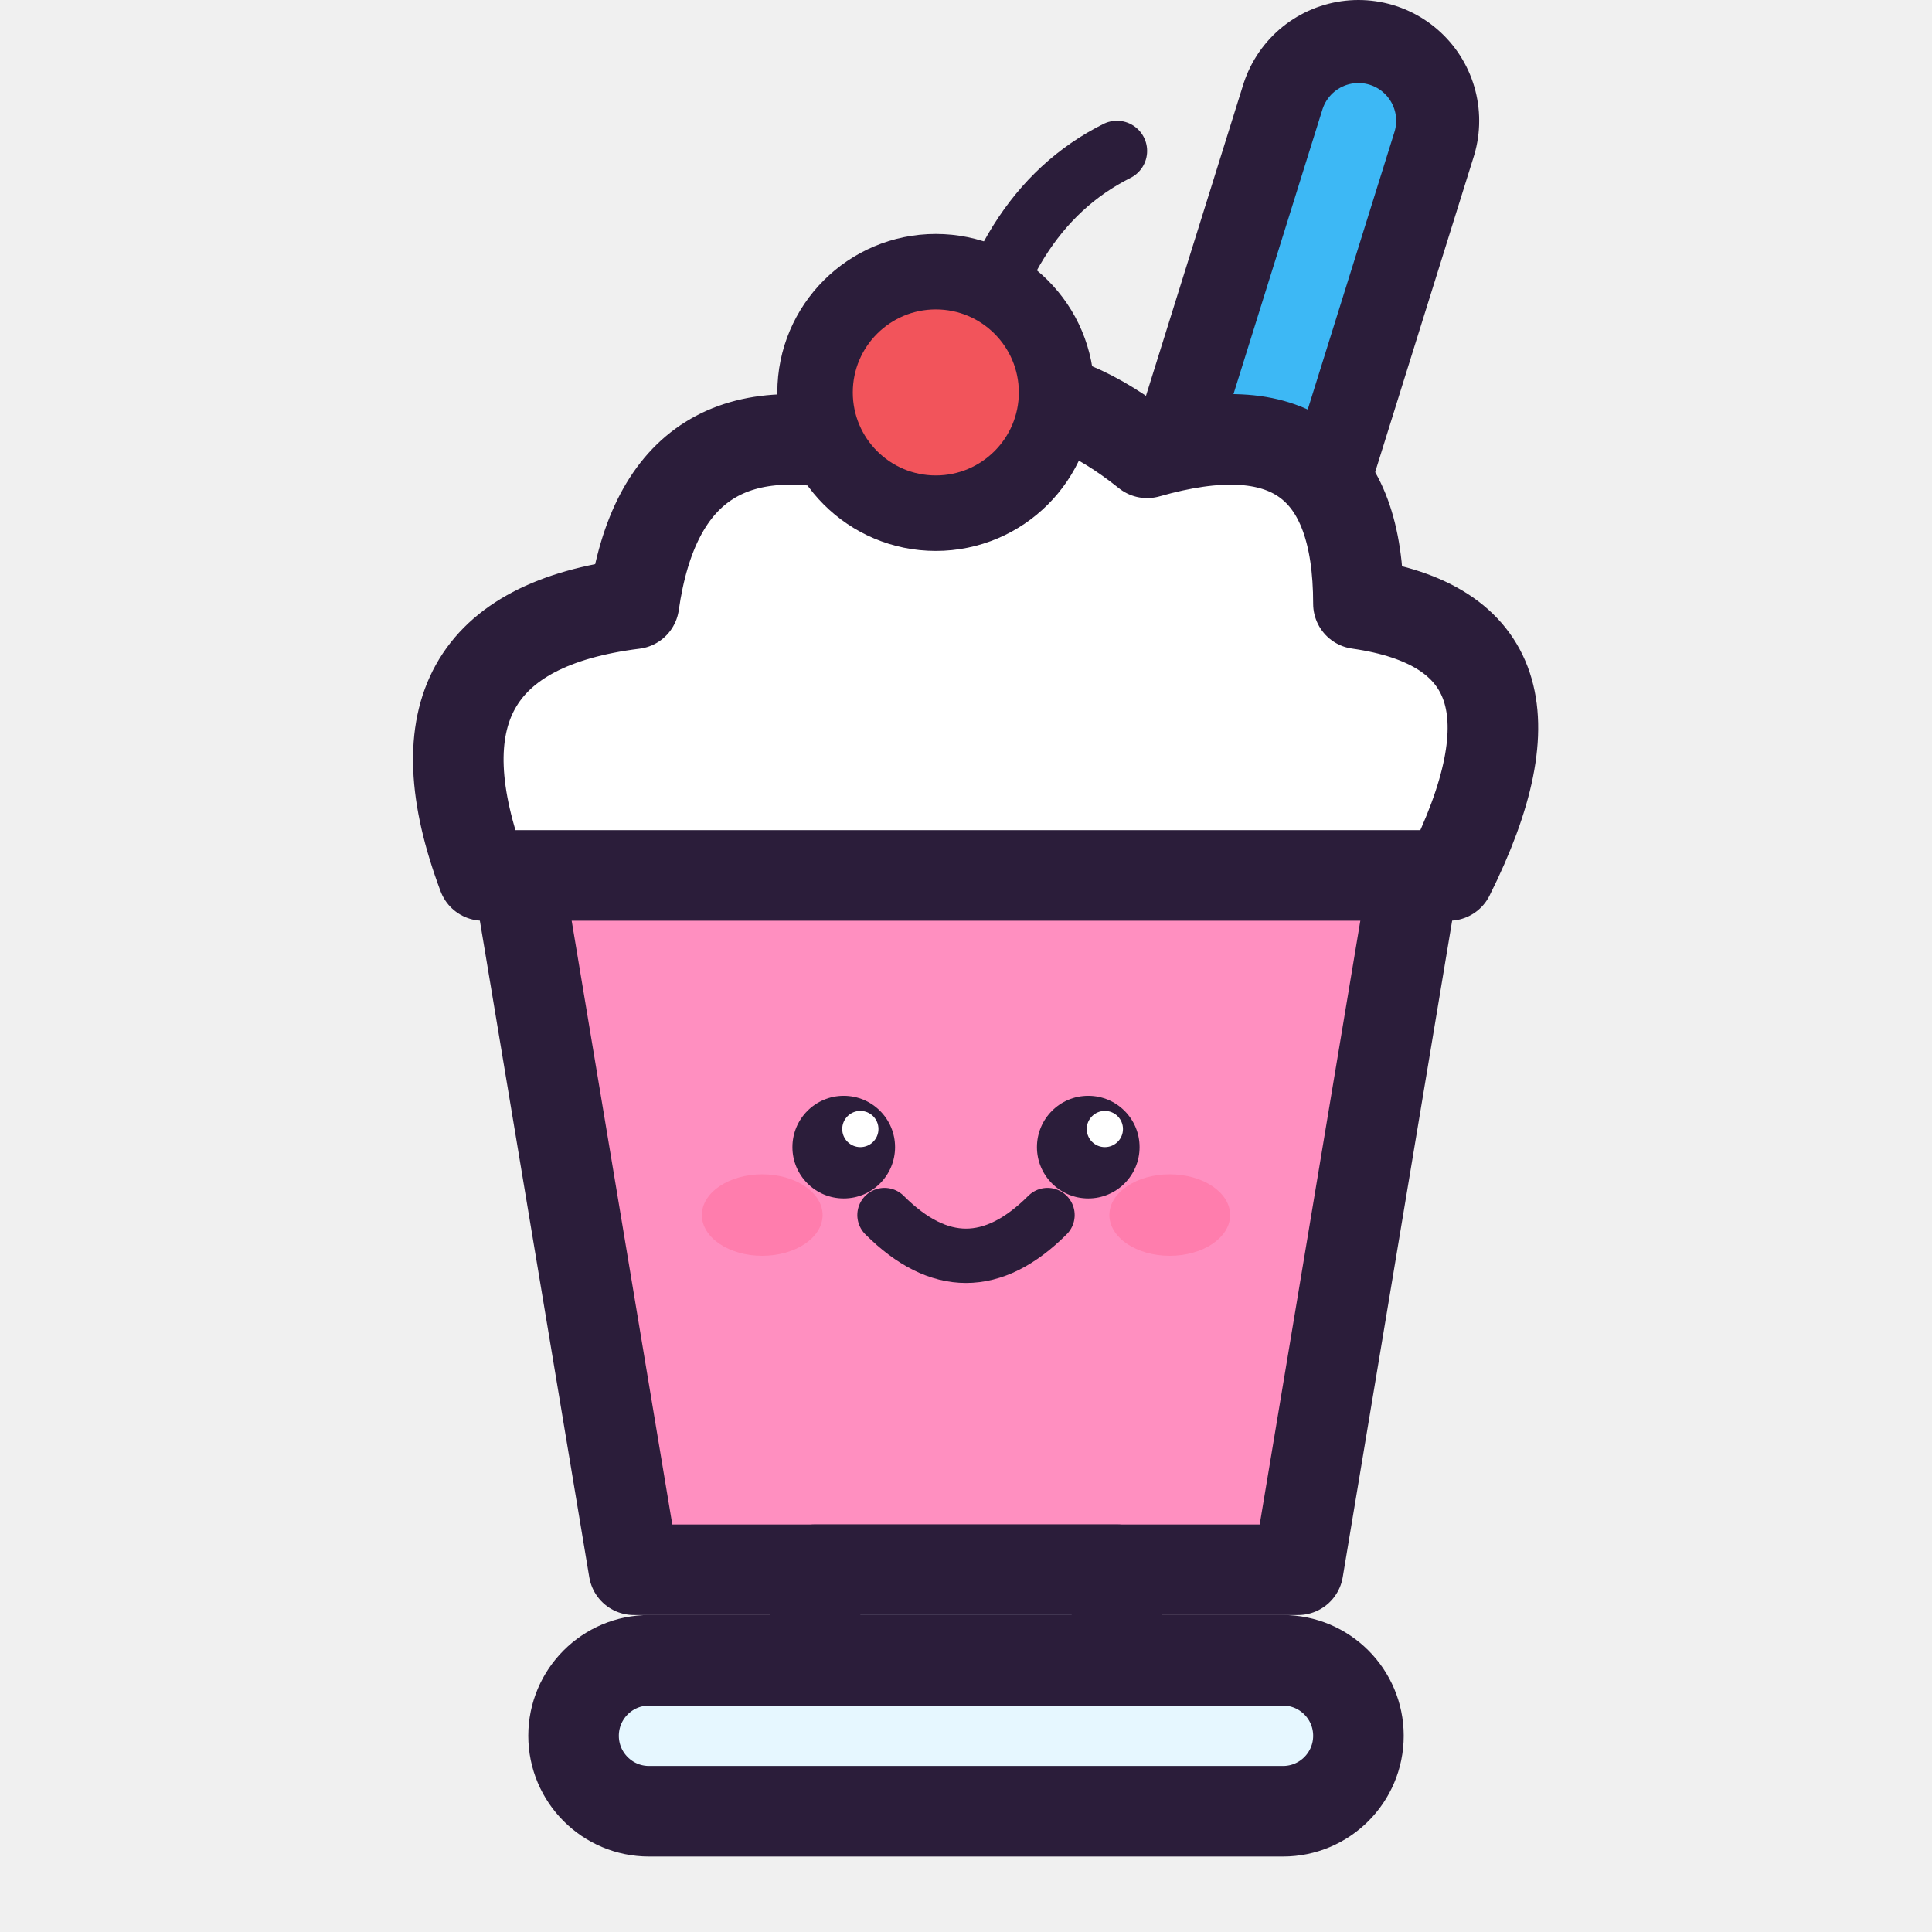
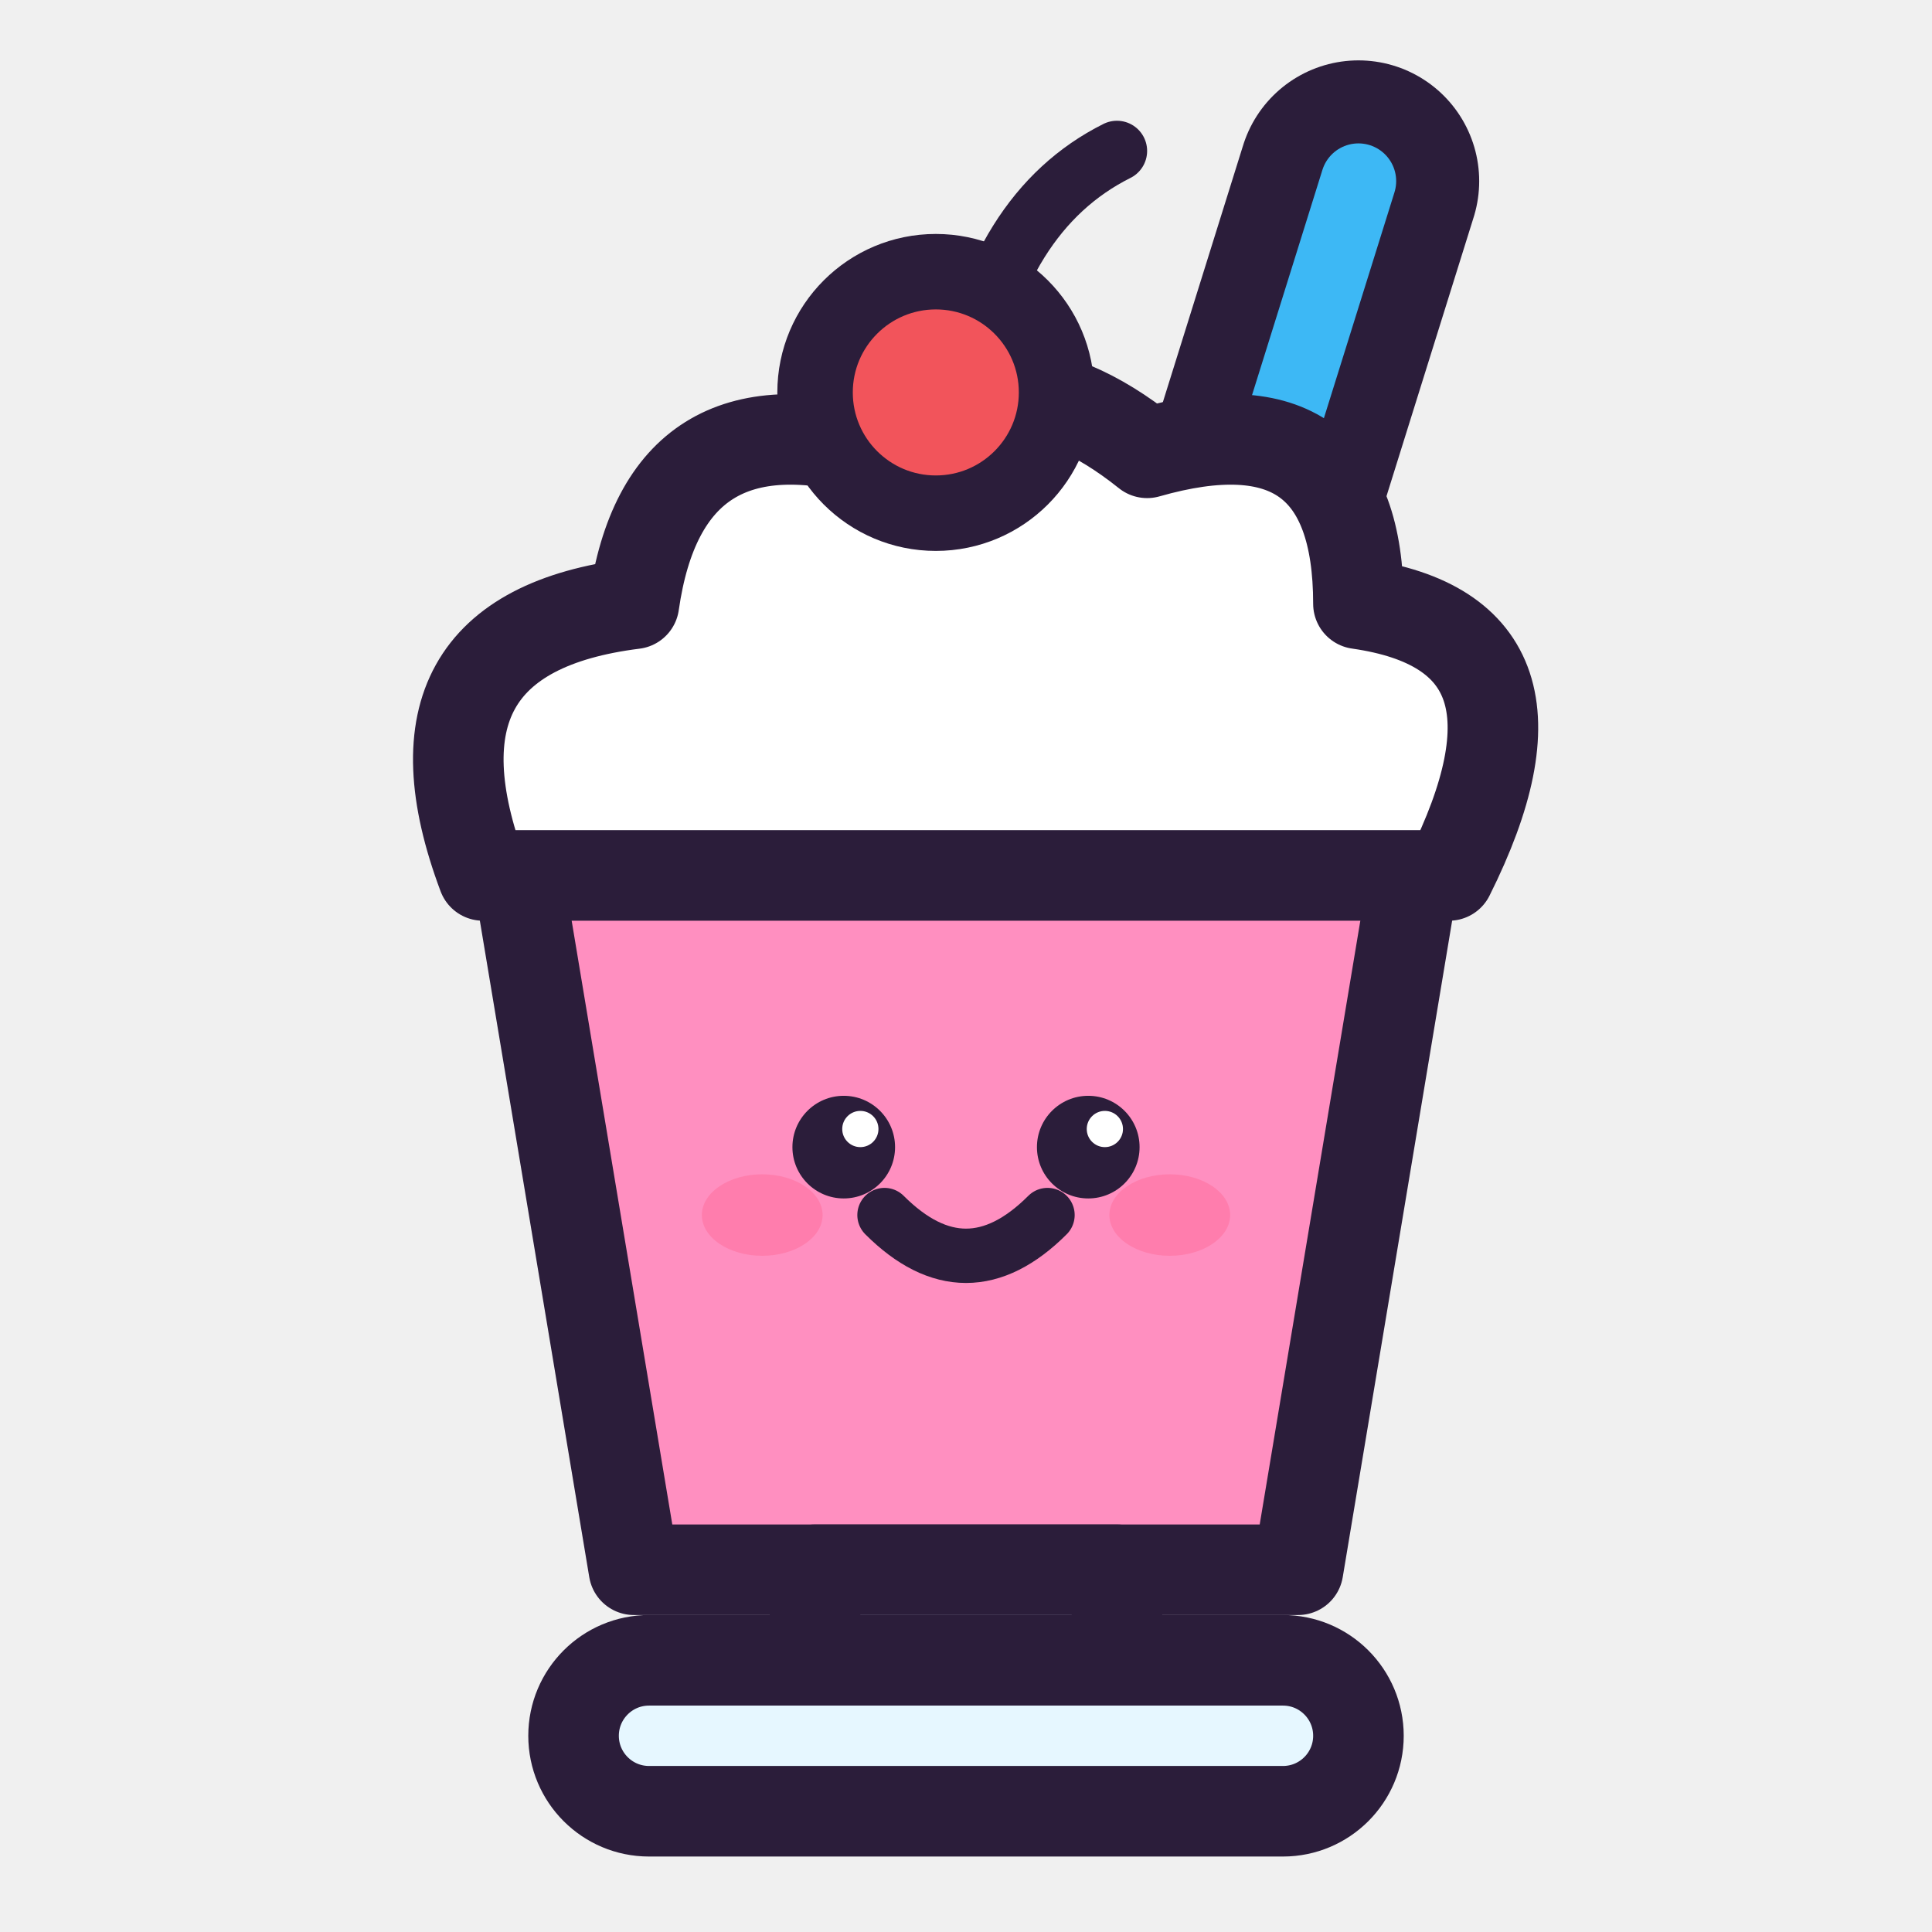
- <svg xmlns="http://www.w3.org/2000/svg" width="128" height="128" aria-labelledby="t" viewBox="0 0 128 128">
+ <svg xmlns="http://www.w3.org/2000/svg" width="128" height="128" aria-labelledby="milkshake-title" viewBox="0 0 128 128">
  <g fill="none" stroke="#2b1d3a" stroke-linecap="round" stroke-linejoin="round" stroke-width="6">
-     <path stroke-width="16" d="M80 40 90 8" />
-     <path stroke="#3db8f5" stroke-width="5" d="M80 40 90 8" />
+     <path stroke-width="16" d="M80 44 90 12" />
+     <path stroke="#3db8f5" stroke-width="5" d="M80 44 90 12" />
    <path stroke-width="4" d="M64 26q2-12 10-16" />
    <path fill="#ff8fc0" d="M34 56h60l-8 48H42Z" />
    <path fill="#e6f7ff" d="M54 104h20v8H54Z" />
    <rect width="52" height="10" x="38" y="110" fill="#e6f7ff" rx="5" />
    <path fill="#fff" d="M32 58q-6-16 10-18 2-14 16-10 8-8 18 0 14-4 14 10 14 2 6 18Z" />
    <circle cx="62" cy="26" r="8" fill="#f2545b" stroke-width="5" />
    <ellipse cx="50.5" cy="80.5" fill="#ff6f9c" fill-opacity=".55" stroke="none" rx="4" ry="2.7" />
    <ellipse cx="77.5" cy="80.5" fill="#ff6f9c" fill-opacity=".55" stroke="none" rx="4" ry="2.7" />
    <circle cx="55.9" cy="76" r="3.4" fill="#2b1d3a" stroke="none" />
    <circle cx="57" cy="74.8" r="1.2" fill="#fff" stroke="none" />
    <circle cx="72.1" cy="76" r="3.4" fill="#2b1d3a" stroke="none" />
    <circle cx="73.2" cy="74.8" r="1.2" fill="#fff" stroke="none" />
    <path stroke-width="3.6" d="M58.6 80.5q5.4 5.4 10.8 0" />
  </g>
</svg>
